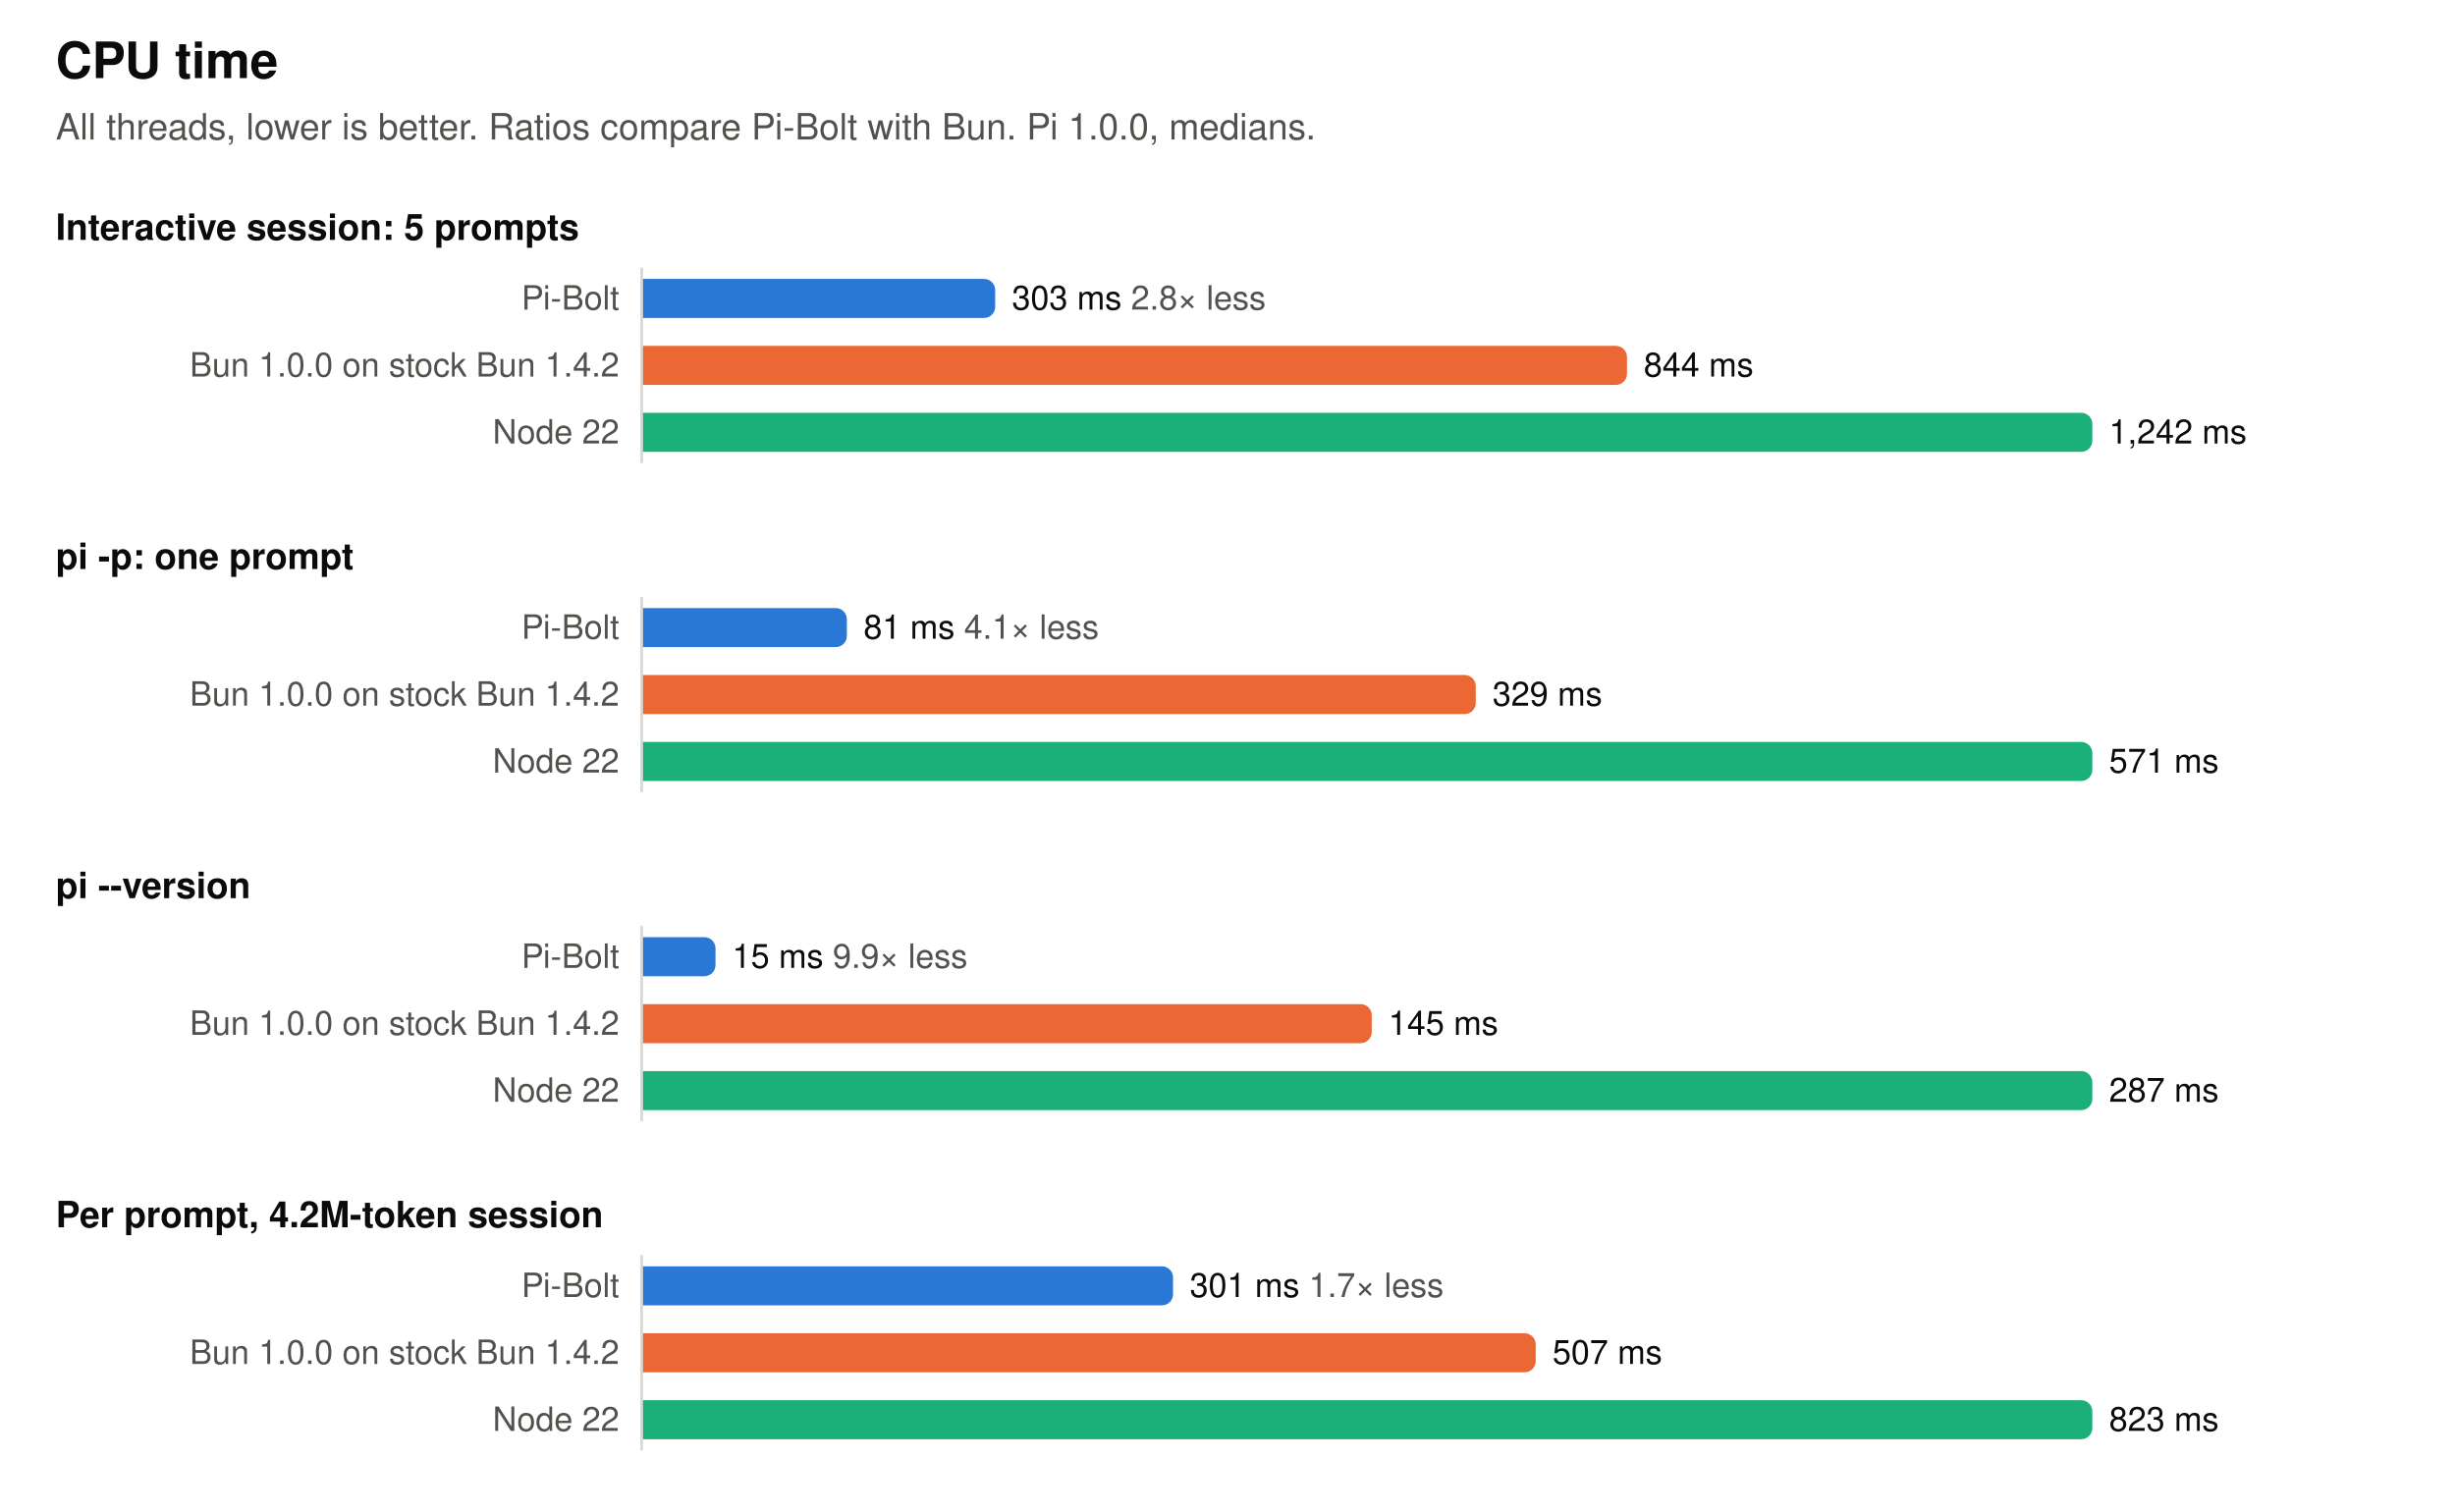
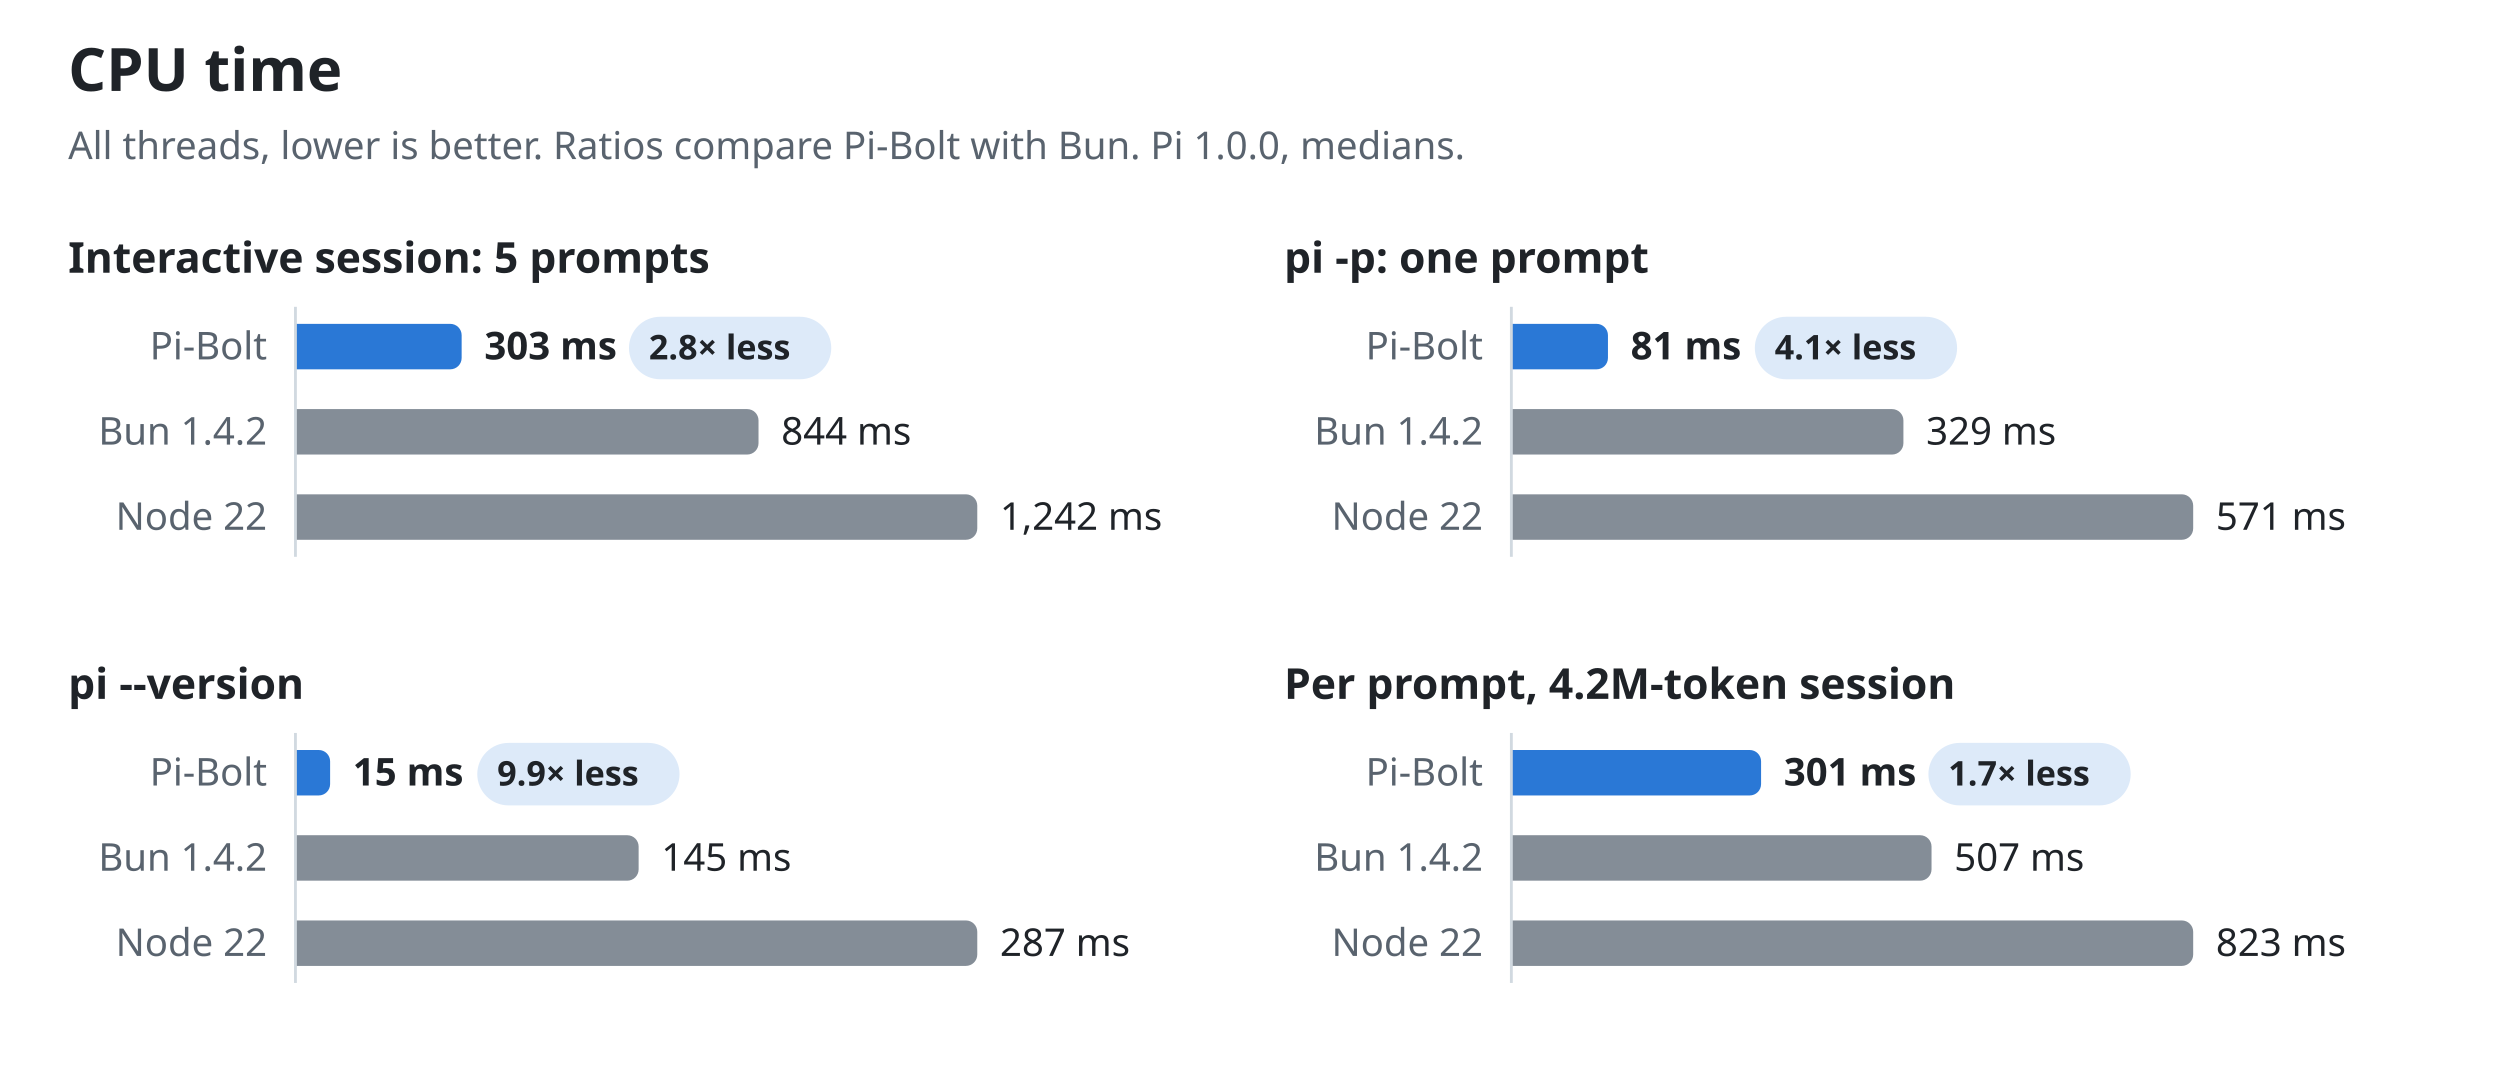
- <svg xmlns="http://www.w3.org/2000/svg" width="880" height="542" viewBox="0 0 880 542" role="img" aria-label="CPU time: All threads, lower is better. Ratios compare Pi-Bolt with Bun. Pi 1.0.0, medians.">
-   <style>text{font-family:-apple-system, BlinkMacSystemFont, 'Segoe UI', Helvetica, Arial, sans-serif;font-variant-numeric:tabular-nums}</style>
-   <text x="20" y="28" font-size="18" font-weight="600" fill="#0b0b0b">CPU time</text>
-   <text x="20" y="50" font-size="13" fill="#52514e">All threads, lower is better. Ratios compare Pi-Bolt with Bun. Pi 1.0.0, medians.</text>
-   <text x="20" y="86" font-size="13" font-weight="600" fill="#0b0b0b">Interactive session: 5 prompts</text>
-   <text x="222" y="111" font-size="12" text-anchor="end" fill="#52514e">Pi-Bolt</text>
-   <path d="M230,100 h122.726 a4,4 0 0 1 4,4 v6 a4,4 0 0 1 -4,4 h-122.726 z" fill="#2a78d6" />
-   <text x="362.726" y="111" font-size="12" fill="#0b0b0b">303 ms <tspan fill="#52514e">2.8× less</tspan>
-   </text>
-   <text x="222" y="135" font-size="12" text-anchor="end" fill="#52514e">Bun 1.0.0 on stock Bun 1.4.2</text>
-   <path d="M230,124 h349.202 a4,4 0 0 1 4,4 v6 a4,4 0 0 1 -4,4 h-349.202 z" fill="#eb6834" />
-   <text x="589.202" y="135" font-size="12" fill="#0b0b0b">844 ms</text>
-   <text x="222" y="159" font-size="12" text-anchor="end" fill="#52514e">Node 22</text>
-   <path d="M230,148 h516.0 a4,4 0 0 1 4,4 v6 a4,4 0 0 1 -4,4 h-516.0 z" fill="#1baf7a" />
-   <text x="756.0" y="159" font-size="12" fill="#0b0b0b">1,242 ms</text>
-   <line x1="230" y1="96" x2="230" y2="166" stroke="#d9d8d3" />
-   <text x="20" y="204" font-size="13" font-weight="600" fill="#0b0b0b">pi -p: one prompt</text>
-   <text x="222" y="229" font-size="12" text-anchor="end" fill="#52514e">Pi-Bolt</text>
-   <path d="M230,218 h69.559 a4,4 0 0 1 4,4 v6 a4,4 0 0 1 -4,4 h-69.559 z" fill="#2a78d6" />
-   <text x="309.559" y="229" font-size="12" fill="#0b0b0b">81 ms <tspan fill="#52514e">4.1× less</tspan>
-   </text>
-   <text x="222" y="253" font-size="12" text-anchor="end" fill="#52514e">Bun 1.0.0 on stock Bun 1.4.2</text>
-   <path d="M230,242 h294.993 a4,4 0 0 1 4,4 v6 a4,4 0 0 1 -4,4 h-294.993 z" fill="#eb6834" />
-   <text x="534.993" y="253" font-size="12" fill="#0b0b0b">329 ms</text>
-   <text x="222" y="277" font-size="12" text-anchor="end" fill="#52514e">Node 22</text>
-   <path d="M230,266 h516.0 a4,4 0 0 1 4,4 v6 a4,4 0 0 1 -4,4 h-516.0 z" fill="#1baf7a" />
-   <text x="756.0" y="277" font-size="12" fill="#0b0b0b">571 ms</text>
-   <line x1="230" y1="214" x2="230" y2="284" stroke="#d9d8d3" />
-   <text x="20" y="322" font-size="13" font-weight="600" fill="#0b0b0b">pi --version</text>
-   <text x="222" y="347" font-size="12" text-anchor="end" fill="#52514e">Pi-Bolt</text>
-   <path d="M230,336 h22.479 a4,4 0 0 1 4,4 v6 a4,4 0 0 1 -4,4 h-22.479 z" fill="#2a78d6" />
-   <text x="262.479" y="347" font-size="12" fill="#0b0b0b">15 ms <tspan fill="#52514e">9.9× less</tspan>
-   </text>
-   <text x="222" y="371" font-size="12" text-anchor="end" fill="#52514e">Bun 1.0.0 on stock Bun 1.4.2</text>
-   <path d="M230,360 h257.708 a4,4 0 0 1 4,4 v6 a4,4 0 0 1 -4,4 h-257.708 z" fill="#eb6834" />
-   <text x="497.708" y="371" font-size="12" fill="#0b0b0b">145 ms</text>
-   <text x="222" y="395" font-size="12" text-anchor="end" fill="#52514e">Node 22</text>
-   <path d="M230,384 h516.0 a4,4 0 0 1 4,4 v6 a4,4 0 0 1 -4,4 h-516.0 z" fill="#1baf7a" />
-   <text x="756.0" y="395" font-size="12" fill="#0b0b0b">287 ms</text>
-   <line x1="230" y1="332" x2="230" y2="402" stroke="#d9d8d3" />
-   <text x="20" y="440" font-size="13" font-weight="600" fill="#0b0b0b">Per prompt, 4.2M-token session</text>
-   <text x="222" y="465" font-size="12" text-anchor="end" fill="#52514e">Pi-Bolt</text>
-   <path d="M230,454 h186.481 a4,4 0 0 1 4,4 v6 a4,4 0 0 1 -4,4 h-186.481 z" fill="#2a78d6" />
-   <text x="426.481" y="465" font-size="12" fill="#0b0b0b">301 ms <tspan fill="#52514e">1.7× less</tspan>
-   </text>
-   <text x="222" y="489" font-size="12" text-anchor="end" fill="#52514e">Bun 1.0.0 on stock Bun 1.4.2</text>
-   <path d="M230,478 h316.481 a4,4 0 0 1 4,4 v6 a4,4 0 0 1 -4,4 h-316.481 z" fill="#eb6834" />
-   <text x="556.481" y="489" font-size="12" fill="#0b0b0b">507 ms</text>
-   <text x="222" y="513" font-size="12" text-anchor="end" fill="#52514e">Node 22</text>
-   <path d="M230,502 h516.0 a4,4 0 0 1 4,4 v6 a4,4 0 0 1 -4,4 h-516.0 z" fill="#1baf7a" />
-   <text x="756.0" y="513" font-size="12" fill="#0b0b0b">823 ms</text>
-   <line x1="230" y1="450" x2="230" y2="520" stroke="#d9d8d3" />
+ <svg xmlns="http://www.w3.org/2000/svg" width="880" height="378" viewBox="0 0 880 378" role="img" aria-label="CPU time: All threads, lower is better. Ratios compare Pi-Bolt with Bun. Pi 1.0.0, medians.">
+   <style>text{font-family:-apple-system, BlinkMacSystemFont, 'Segoe UI', 'Noto Sans', Helvetica, Arial, sans-serif}</style>
+   <text x="24" y="32" font-size="21" font-weight="650" fill="#1f2328">CPU time</text>
+   <text x="24" y="56" font-size="13.5" fill="#59636e">All threads, lower is better. Ratios compare Pi-Bolt with Bun. Pi 1.0.0, medians.</text>
+   <text x="24" y="96" font-size="15" font-weight="600" fill="#1f2328">Interactive session: 5 prompts</text>
+   <text x="94" y="126.5" font-size="13.5" text-anchor="end" fill="#59636e">Pi-Bolt</text>
+   <path d="M104,114 h54.5 a4,4 0 0 1 4,4 v8 a4,4 0 0 1 -4,4 h-54.5 z" fill="#2a78d6" />
+   <text x="170.5" y="126.5" font-size="13.5" font-weight="650" fill="#1f2328">303 ms</text>
+   <rect x="221.4" y="111.5" width="71.2" height="22" rx="11.0" fill="#ddeaf9" />
+   <text x="228.4" y="126.5" font-size="12" font-weight="600" fill="#1f2328">2.8× less</text>
+   <text x="94" y="156.5" font-size="13.5" text-anchor="end" fill="#59636e">Bun 1.4.2</text>
+   <path d="M104,144 h159.0 a4,4 0 0 1 4,4 v8 a4,4 0 0 1 -4,4 h-159.0 z" fill="#848d97" />
+   <text x="275.0" y="156.5" font-size="13.5" font-weight="400" fill="#1f2328">844 ms</text>
+   <text x="94" y="186.5" font-size="13.5" text-anchor="end" fill="#59636e">Node 22</text>
+   <path d="M104,174 h236.0 a4,4 0 0 1 4,4 v8 a4,4 0 0 1 -4,4 h-236.0 z" fill="#848d97" />
+   <text x="352.0" y="186.5" font-size="13.5" font-weight="400" fill="#1f2328">1,242 ms</text>
+   <line x1="104" y1="108" x2="104" y2="196" stroke="#d1d9e0" />
+   <text x="452" y="96" font-size="15" font-weight="600" fill="#1f2328">pi -p: one prompt</text>
+   <text x="522" y="126.5" font-size="13.5" text-anchor="end" fill="#59636e">Pi-Bolt</text>
+   <path d="M532,114 h30.0 a4,4 0 0 1 4,4 v8 a4,4 0 0 1 -4,4 h-30.0 z" fill="#2a78d6" />
+   <text x="574.0" y="126.5" font-size="13.5" font-weight="650" fill="#1f2328">81 ms</text>
+   <rect x="617.7" y="111.5" width="71.2" height="22" rx="11.0" fill="#ddeaf9" />
+   <text x="624.7" y="126.5" font-size="12" font-weight="600" fill="#1f2328">4.1× less</text>
+   <text x="522" y="156.5" font-size="13.5" text-anchor="end" fill="#59636e">Bun 1.4.2</text>
+   <path d="M532,144 h134.0 a4,4 0 0 1 4,4 v8 a4,4 0 0 1 -4,4 h-134.0 z" fill="#848d97" />
+   <text x="678.0" y="156.5" font-size="13.5" font-weight="400" fill="#1f2328">329 ms</text>
+   <text x="522" y="186.5" font-size="13.5" text-anchor="end" fill="#59636e">Node 22</text>
+   <path d="M532,174 h236.0 a4,4 0 0 1 4,4 v8 a4,4 0 0 1 -4,4 h-236.0 z" fill="#848d97" />
+   <text x="780.0" y="186.5" font-size="13.5" font-weight="400" fill="#1f2328">571 ms</text>
+   <line x1="532" y1="108" x2="532" y2="196" stroke="#d1d9e0" />
+   <text x="24" y="246" font-size="15" font-weight="600" fill="#1f2328">pi --version</text>
+   <text x="94" y="276.5" font-size="13.5" text-anchor="end" fill="#59636e">Pi-Bolt</text>
+   <path d="M104,264 h8.2 a4,4 0 0 1 4,4 v8 a4,4 0 0 1 -4,4 h-8.2 z" fill="#2a78d6" />
+   <text x="124.2" y="276.5" font-size="13.5" font-weight="650" fill="#1f2328">15 ms</text>
+   <rect x="168.0" y="261.5" width="71.2" height="22" rx="11.0" fill="#ddeaf9" />
+   <text x="175.0" y="276.5" font-size="12" font-weight="600" fill="#1f2328">9.9× less</text>
+   <text x="94" y="306.5" font-size="13.5" text-anchor="end" fill="#59636e">Bun 1.4.2</text>
+   <path d="M104,294 h116.8 a4,4 0 0 1 4,4 v8 a4,4 0 0 1 -4,4 h-116.8 z" fill="#848d97" />
+   <text x="232.8" y="306.5" font-size="13.5" font-weight="400" fill="#1f2328">145 ms</text>
+   <text x="94" y="336.5" font-size="13.5" text-anchor="end" fill="#59636e">Node 22</text>
+   <path d="M104,324 h236.0 a4,4 0 0 1 4,4 v8 a4,4 0 0 1 -4,4 h-236.0 z" fill="#848d97" />
+   <text x="352.0" y="336.5" font-size="13.5" font-weight="400" fill="#1f2328">287 ms</text>
+   <line x1="104" y1="258" x2="104" y2="346" stroke="#d1d9e0" />
+   <text x="452" y="246" font-size="15" font-weight="600" fill="#1f2328">Per prompt, 4.2M-token session</text>
+   <text x="522" y="276.5" font-size="13.5" text-anchor="end" fill="#59636e">Pi-Bolt</text>
+   <path d="M532,264 h83.9 a4,4 0 0 1 4,4 v8 a4,4 0 0 1 -4,4 h-83.9 z" fill="#2a78d6" />
+   <text x="627.9" y="276.5" font-size="13.5" font-weight="650" fill="#1f2328">301 ms</text>
+   <rect x="678.8" y="261.5" width="71.2" height="22" rx="11.0" fill="#ddeaf9" />
+   <text x="685.8" y="276.5" font-size="12" font-weight="600" fill="#1f2328">1.7× less</text>
+   <text x="522" y="306.5" font-size="13.5" text-anchor="end" fill="#59636e">Bun 1.4.2</text>
+   <path d="M532,294 h143.9 a4,4 0 0 1 4,4 v8 a4,4 0 0 1 -4,4 h-143.9 z" fill="#848d97" />
+   <text x="687.9" y="306.5" font-size="13.5" font-weight="400" fill="#1f2328">507 ms</text>
+   <text x="522" y="336.5" font-size="13.5" text-anchor="end" fill="#59636e">Node 22</text>
+   <path d="M532,324 h236.0 a4,4 0 0 1 4,4 v8 a4,4 0 0 1 -4,4 h-236.0 z" fill="#848d97" />
+   <text x="780.0" y="336.5" font-size="13.5" font-weight="400" fill="#1f2328">823 ms</text>
+   <line x1="532" y1="258" x2="532" y2="346" stroke="#d1d9e0" />
</svg>
